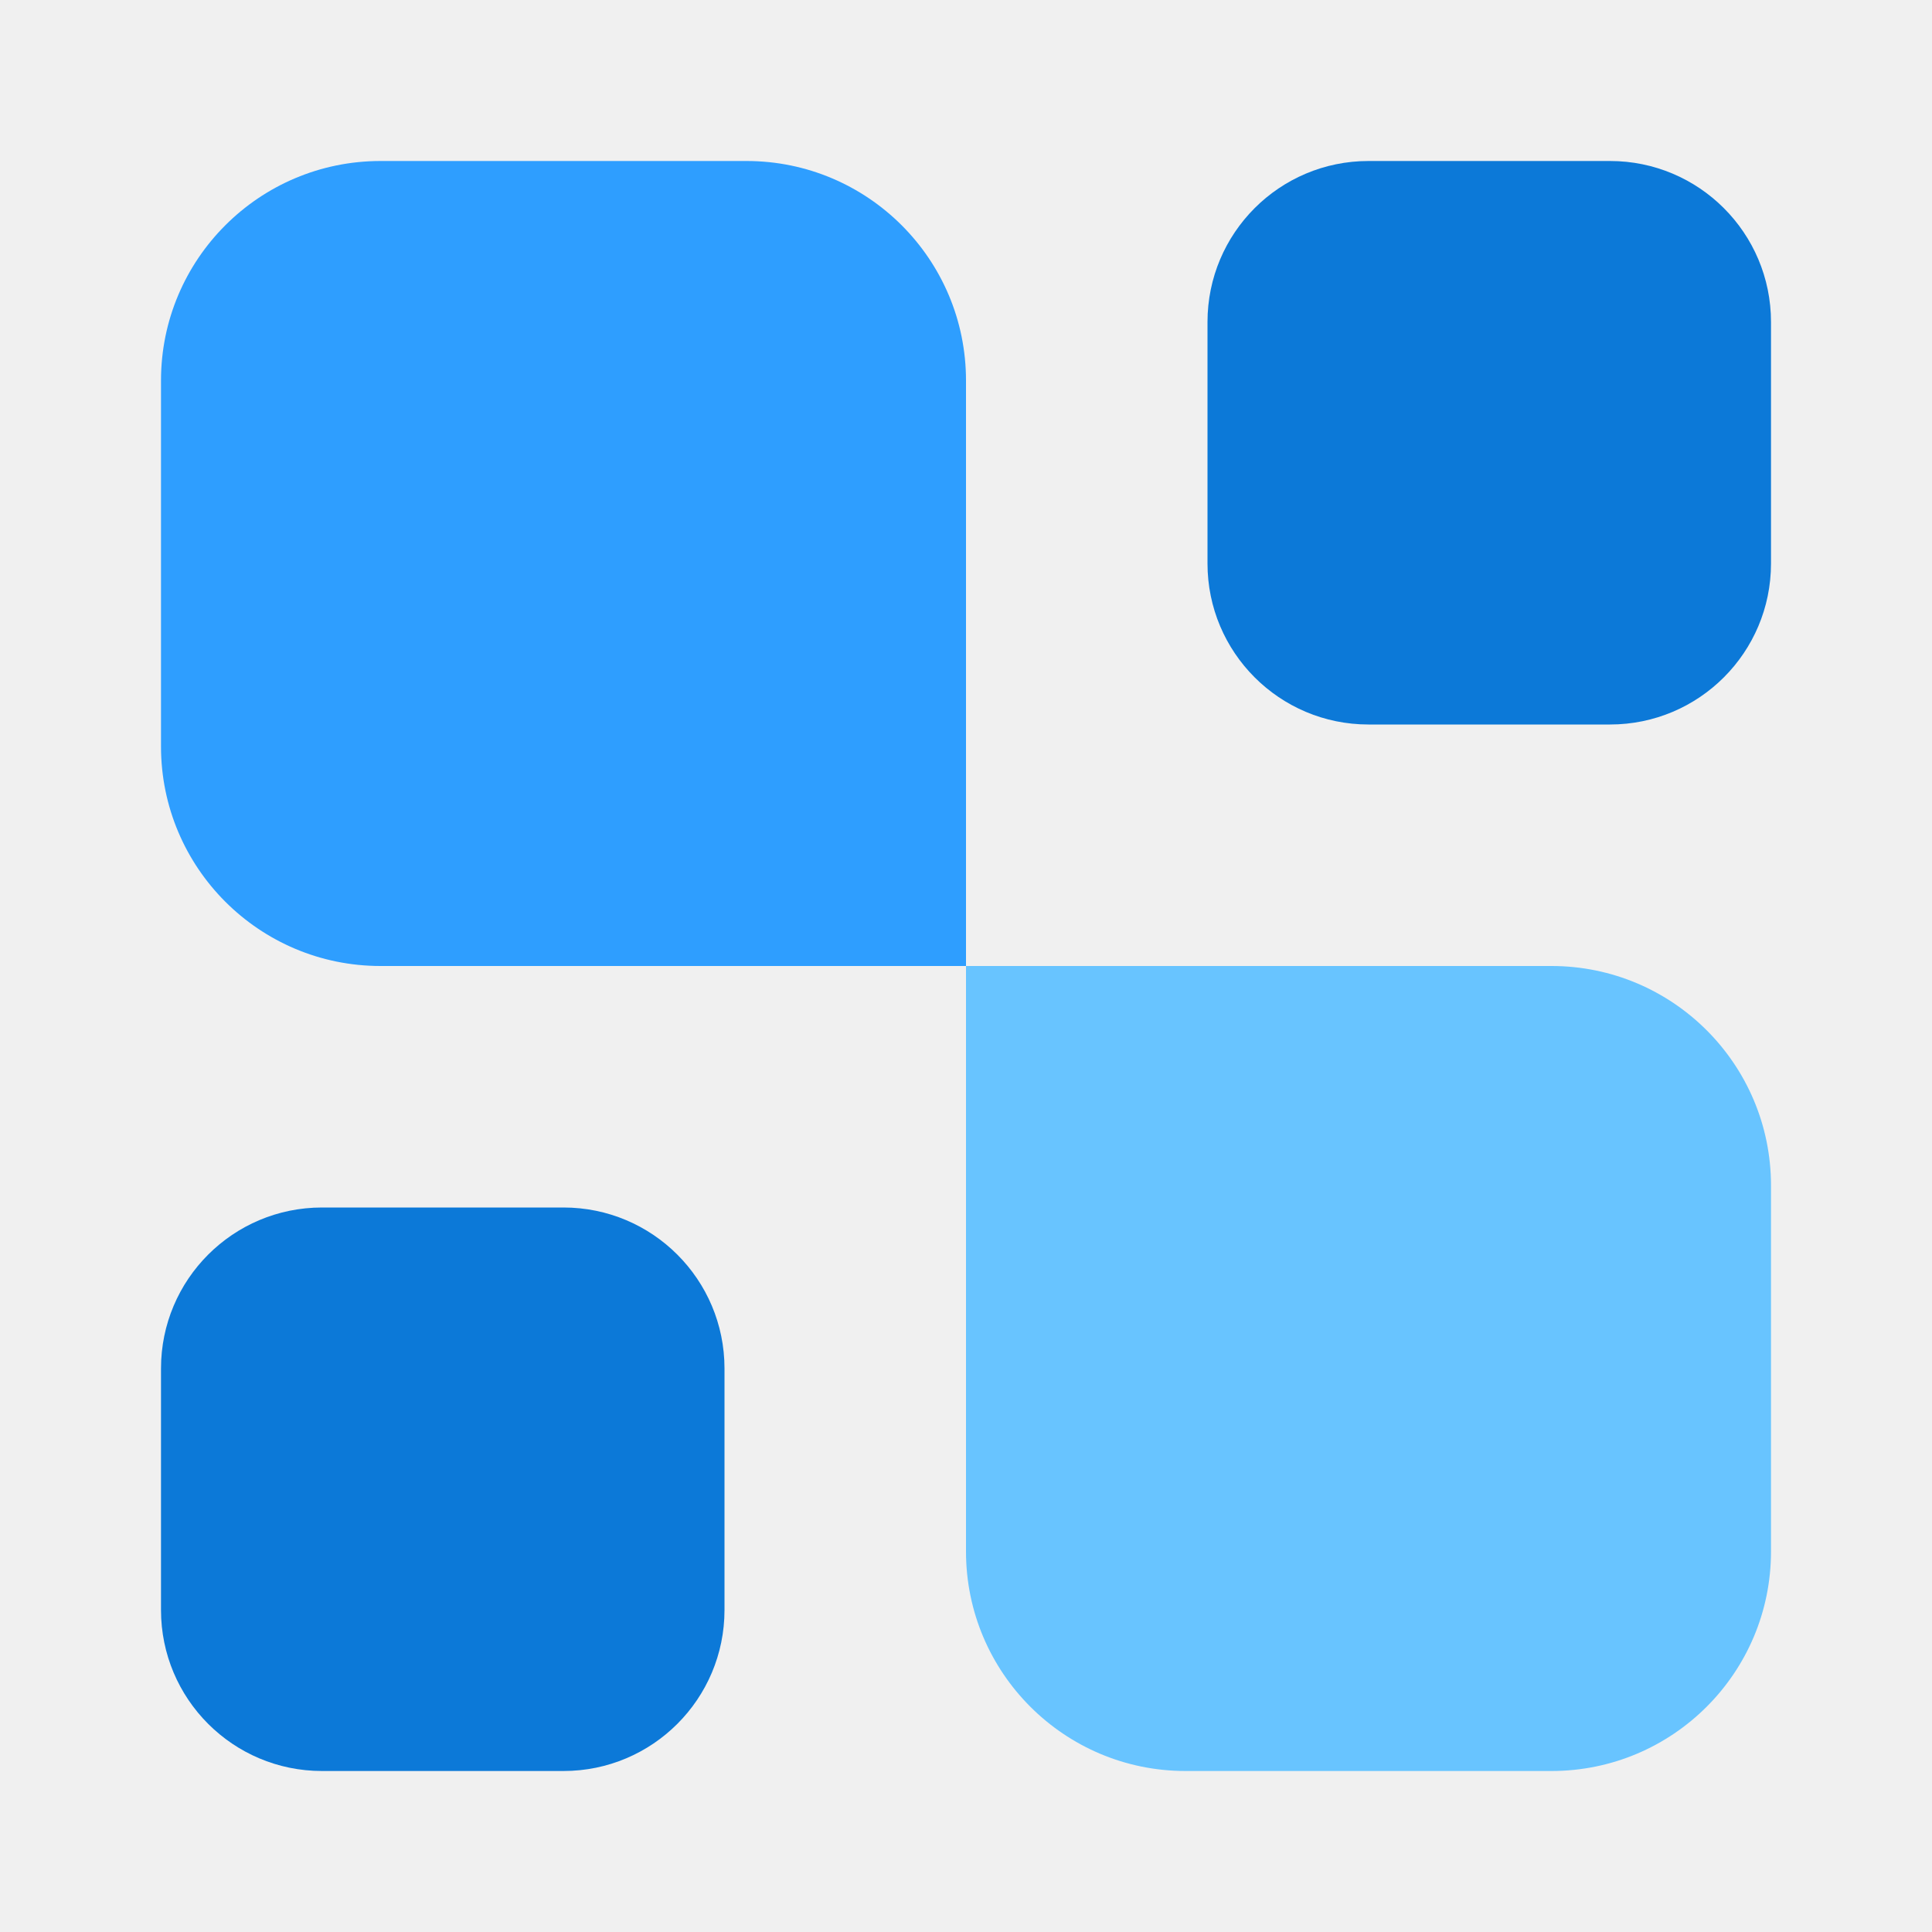
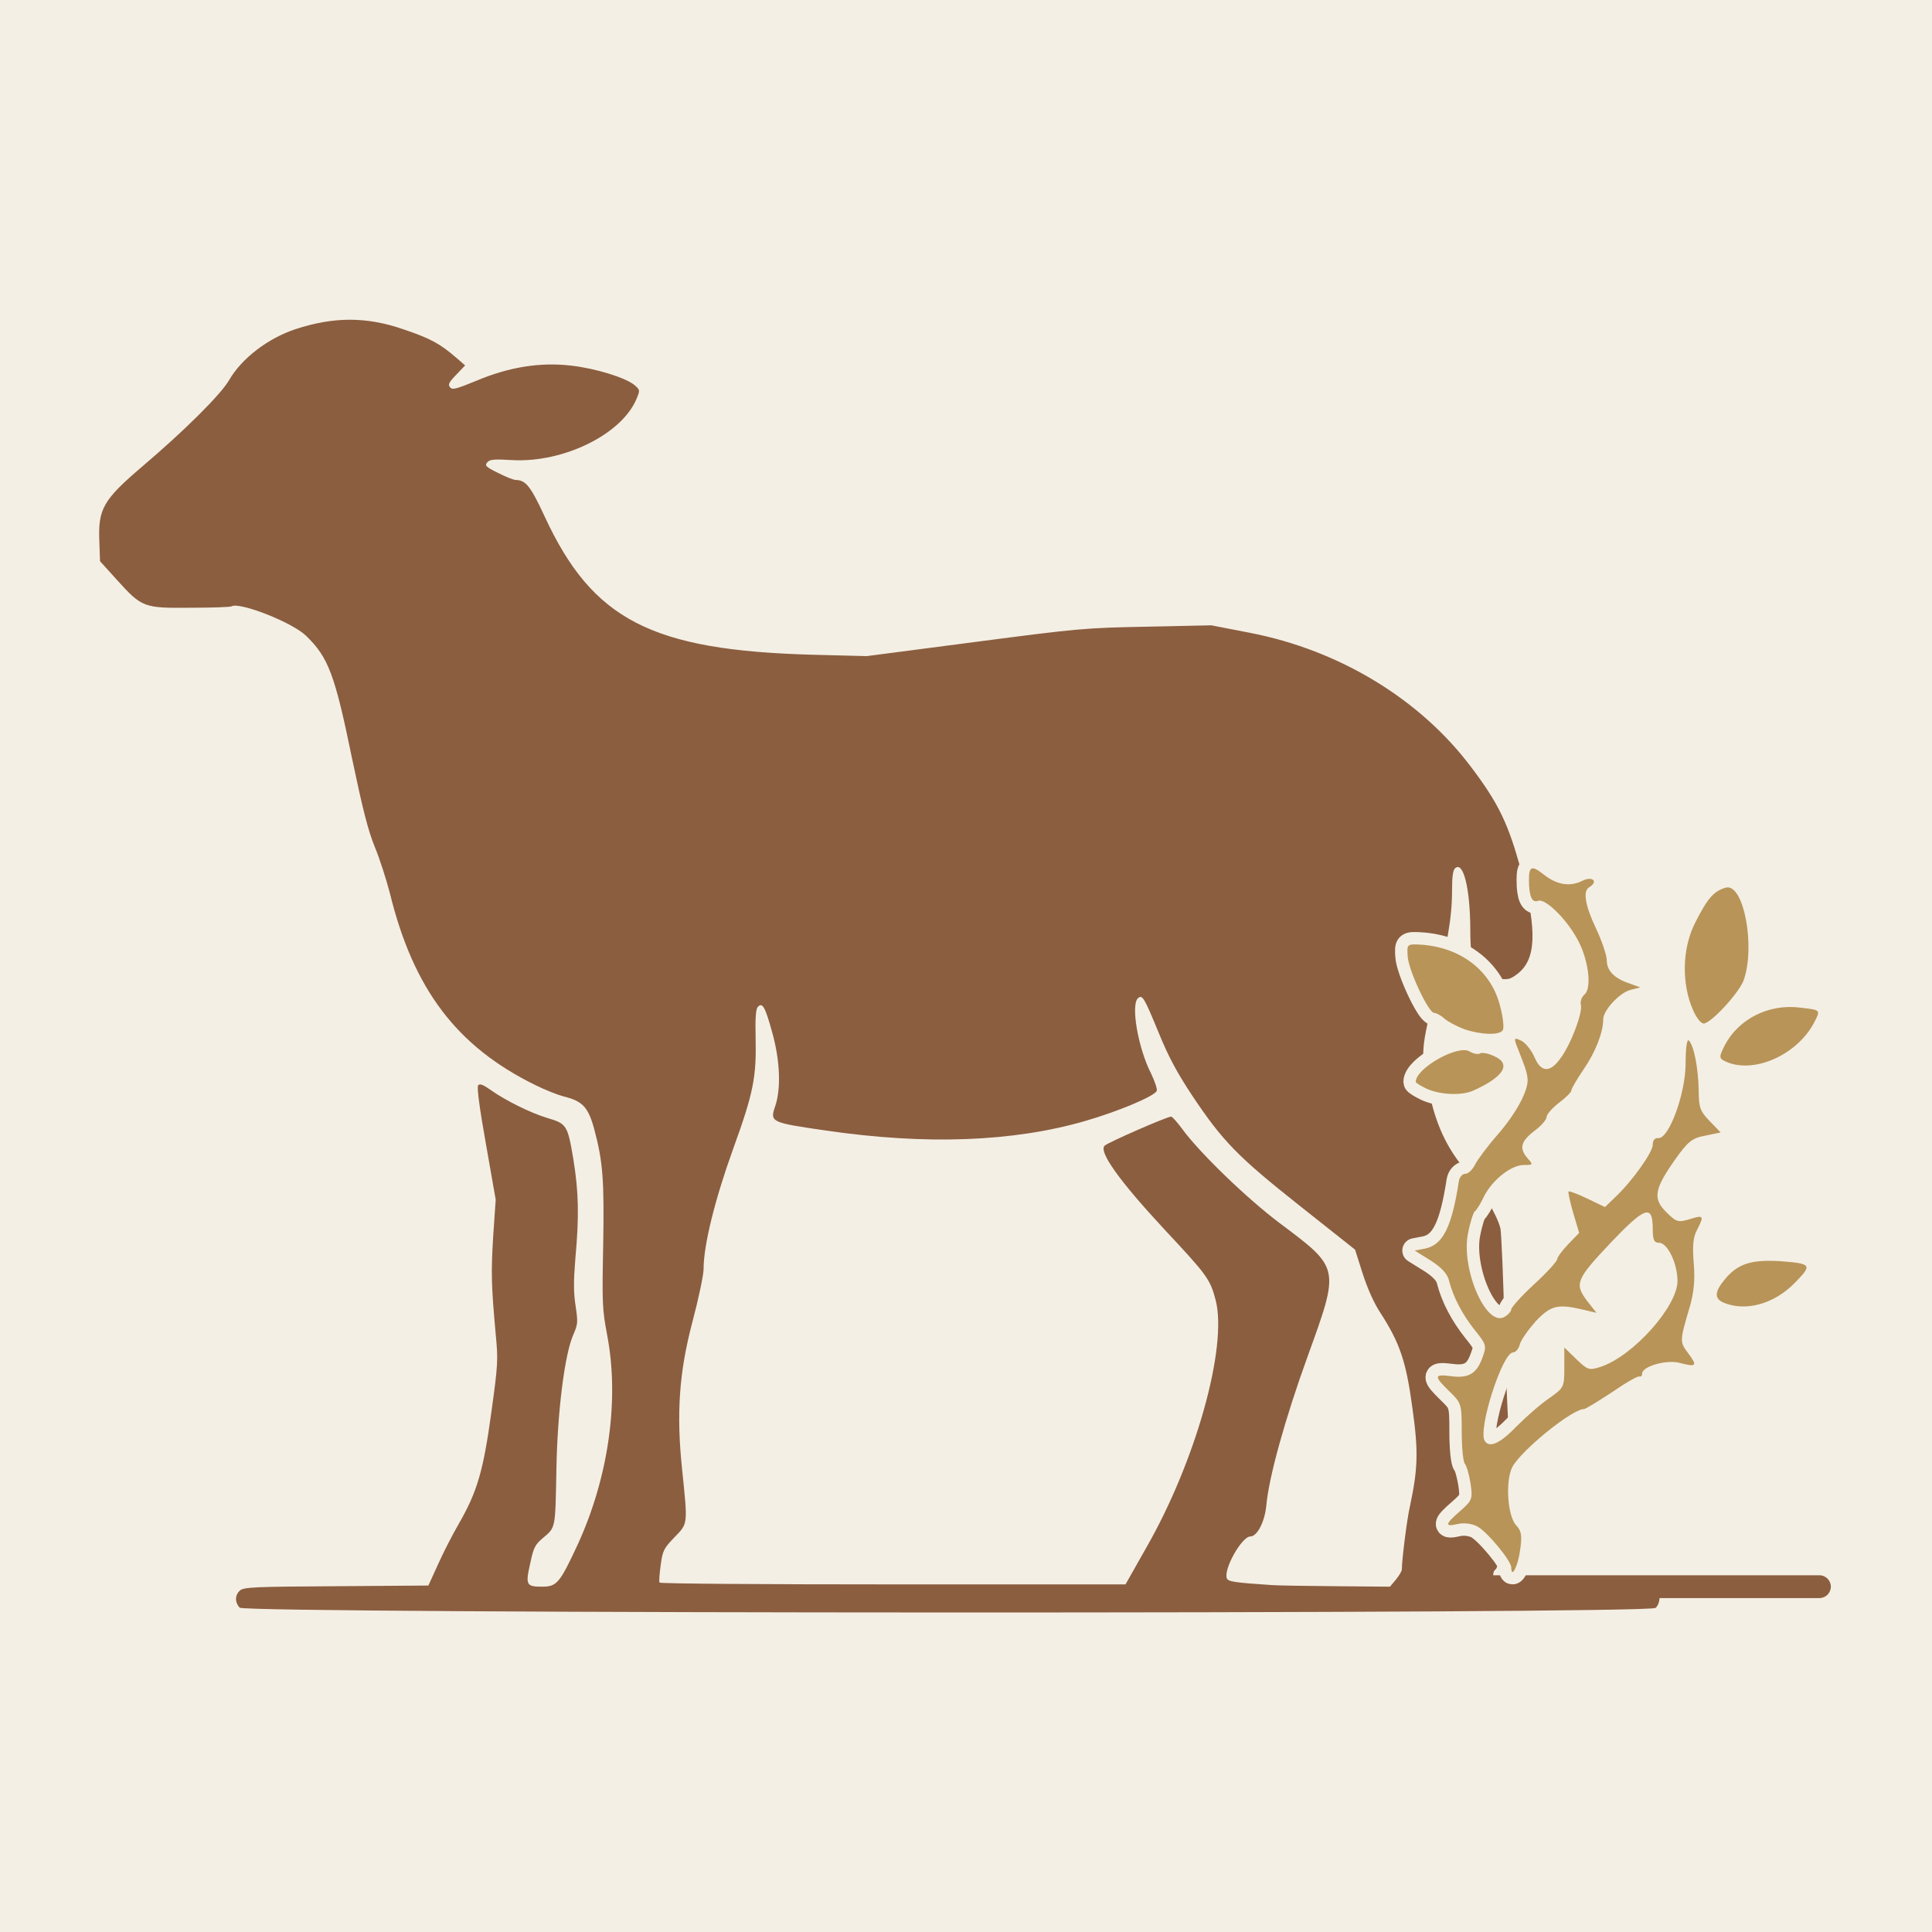
- <svg xmlns="http://www.w3.org/2000/svg" width="24" height="24" viewBox="0 0 24 24" fill="none">
-   <path d="M22 19.273C22 20.779 20.779 22 19.273 22H14.727C13.221 22 12 20.779 12 19.273V12H19.273C20.779 12 22 13.221 22 14.727V19.273Z" fill="#68C4FF" />
-   <path d="M20 2C21.105 2 22 2.895 22 4V7C22 8.105 21.105 9 20 9H17C15.895 9 15 8.105 15 7V4C15 2.895 15.895 2 17 2H20Z" fill="#0C79D8" />
-   <path d="M7 15C8.105 15 9 15.895 9 17V20C9 21.105 8.105 22 7 22H4C2.895 22 2 21.105 2 20V17C2 15.895 2.895 15 4 15H7Z" fill="#0C79D8" />
-   <path d="M12 12H4.727C3.221 12 2 10.779 2 9.273V4.727C2 3.221 3.221 2 4.727 2H9.273C10.779 2 12 3.221 12 4.727V12Z" fill="#2E9EFF" />
+ <svg xmlns="http://www.w3.org/2000/svg" viewBox="0 0 64 64" width="64" height="64">
+   <rect width="64" height="64" fill="#F4EFE4" />
+   <defs>
+     <mask id="k" maskUnits="userSpaceOnUse" x="-2000" y="-2000" width="6000" height="6000">
+       <rect x="-2000" y="-2000" width="6000" height="6000" fill="#fff" />
+       <path transform="translate(3.2,10.53228) scale(0.07559055) translate(575,551) scale(1.55) translate(-548,-532)" d="M577.0,529.8C577.0,527.9 570.2,519.7 567.4,518.2C565.9,517.4 563.7,517.1 561.9,517.5C558.1,518.4 558.2,517.6 562.6,513.8C566.0,510.8 566.1,510.4 565.5,506.1C565.1,503.6 564.4,501.1 563.9,500.5C563.4,500.0 563.0,496.0 563.0,491.5C563.0,483.5 562.9,483.3 559.5,480.0C555.1,475.7 555.1,475.1 559.9,475.7C564.9,476.4 567.2,475.0 568.8,470.6C570.1,467.1 570.0,466.8 566.7,462.7C563.2,458.3 560.6,453.4 559.4,448.7C559.0,446.8 557.2,444.9 554.2,443.0L549.7,440.2L552.8,439.6C557.7,438.5 560.2,433.5 562.2,420.5C562.4,419.4 563.2,418.5 564.0,418.5C564.8,418.5 566.0,417.4 566.7,416.0C567.4,414.6 570.2,410.8 573.0,407.6C578.5,401.3 582.0,394.7 581.6,391.5C581.4,389.6 580.9,388.3 578.9,383.2C577.6,380.0 577.7,379.8 580.1,381.0C581.2,381.7 582.8,383.7 583.6,385.6C585.4,389.8 587.9,390.0 590.8,386.0C593.8,382.1 597.2,373.0 596.7,370.8C596.4,369.9 596.9,368.5 597.7,367.8C599.9,366.0 598.8,357.6 595.6,352.0C592.4,346.2 586.6,340.6 584.6,341.3C582.9,342.0 582.0,340.1 582.0,335.4C582.0,331.5 582.8,331.2 586.2,333.9C589.9,336.8 593.5,337.4 597.0,335.7C599.9,334.2 601.8,335.8 599.0,337.5C597.2,338.6 597.9,342.7 601.0,349.2C602.6,352.6 604.0,356.7 604.0,358.1C604.0,361.1 606.2,363.3 610.5,364.7L613.5,365.8L610.7,366.5C607.6,367.3 603.0,372.3 603.0,374.8C603.0,378.5 600.8,384.1 597.5,388.9C595.6,391.7 594.0,394.4 594.0,394.9C594.0,395.4 592.4,397.0 590.5,398.4C588.6,399.9 587.0,401.7 587.0,402.4C587.0,403.2 585.4,405.0 583.5,406.4C579.6,409.4 579.2,411.4 581.7,414.2C583.2,415.9 583.2,416.0 580.6,416.0C577.0,416.0 571.8,420.1 569.4,424.7C568.4,426.8 567.2,428.8 566.7,429.1C566.3,429.4 565.4,432.1 564.8,435.2C562.7,445.2 569.8,461.8 575.0,459.0C576.1,458.4 577.0,457.4 577.0,456.8C577.0,456.3 579.9,453.0 583.5,449.7C587.1,446.4 590.0,443.2 590.0,442.6C590.0,442.1 591.4,440.2 593.1,438.4L596.2,435.2L594.5,429.5C593.6,426.4 593.0,423.6 593.2,423.5C593.4,423.3 595.8,424.2 598.5,425.5L603.5,427.9L606.3,425.2C611.2,420.6 617.0,412.4 617.0,410.3C617.0,409.0 617.6,408.3 618.6,408.4C621.6,408.6 626.3,395.8 626.3,387.2C626.3,382.8 626.7,380.3 627.2,380.8C628.7,382.3 629.9,388.9 630.0,395.0C630.0,399.7 630.4,400.8 633.1,403.6L636.2,406.8L631.9,407.7C628.1,408.4 627.0,409.3 623.3,414.5C617.4,422.9 617.0,425.5 620.8,429.3C623.7,432.2 624.2,432.3 627.5,431.3C631.4,430.1 631.6,430.3 629.5,434.4C628.4,436.4 628.2,439.0 628.6,443.9C629.0,448.5 628.6,452.2 627.5,456.0C624.6,465.8 624.6,466.0 627.0,469.2C629.7,472.8 629.4,473.2 624.8,472.0C621.1,470.9 614.0,472.9 614.0,475.0C614.0,475.6 613.7,475.9 613.2,475.8C612.8,475.6 609.3,477.6 605.4,480.3C601.4,482.9 598.0,485.0 597.6,485.0C594.2,485.0 579.9,496.6 577.3,501.4C575.3,505.3 575.9,515.2 578.4,517.9C579.9,519.5 580.1,520.8 579.5,524.9C578.9,529.5 577.0,533.1 577.0,529.8ZM578.5,489.9C581.3,487.1 585.4,483.5 587.8,481.9C591.9,479.0 592.0,478.8 592.0,473.3L592.0,467.6L595.4,470.9C598.6,474.0 599.0,474.1 602.2,473.1C611.4,470.1 624.0,456.0 624.0,448.8C624.0,443.9 621.2,438.0 618.8,438.0C617.4,438.0 617.0,437.2 617.0,434.0C617.0,427.0 614.8,427.8 605.0,438.1C595.3,448.4 594.8,449.6 598.5,454.5L601.1,457.8L597.3,456.9C590.1,455.2 588.2,455.7 583.9,460.2C581.8,462.6 579.7,465.5 579.4,466.8C579.1,468.0 578.2,469.0 577.5,469.0C574.5,469.0 567.5,490.8 569.5,494.0C570.8,496.1 573.8,494.8 578.5,489.9ZM637.2,455.0C634.3,453.8 634.4,451.9 637.5,448.2C641.1,443.9 644.9,442.7 653.1,443.2C662.0,443.9 662.2,444.2 657.1,449.4C651.4,455.2 643.5,457.5 637.2,455.0ZM553.2,394.5C551.5,393.7 550.0,392.8 550.0,392.5C550.0,388.6 562.0,381.9 565.2,383.9C566.2,384.5 567.5,384.8 568.1,384.5C568.6,384.1 570.4,384.4 572.1,385.2C577.2,387.4 574.9,391.1 566.2,395.0C563.0,396.4 557.1,396.2 553.2,394.5ZM638.2,387.0C635.6,385.9 635.6,385.7 637.4,382.1C641.3,374.7 649.8,370.4 658.6,371.5C664.6,372.2 664.5,372.1 662.6,375.8C657.9,384.7 646.1,390.1 638.2,387.0ZM563.7,377.6C561.6,376.8 559.1,375.5 558.1,374.6C557.1,373.7 555.8,373.0 555.2,373.0C553.6,373.0 547.8,360.7 547.7,356.8C547.5,353.6 547.6,353.5 551.3,353.7C562.8,354.4 571.5,361.2 573.9,371.3C574.7,374.3 575.0,377.3 574.6,377.9C573.6,379.4 568.4,379.2 563.7,377.6ZM628.4,372.2C625.1,364.8 625.3,354.7 629.0,347.5C632.5,340.6 634.2,338.6 637.6,337.6C642.7,336.1 646.1,354.2 642.7,363.8C641.3,367.5 633.4,376.0 631.4,376.0C630.6,376.0 629.3,374.3 628.4,372.2Z" fill="#000" stroke="#000" stroke-width="7" stroke-linejoin="round" />
+     </mask>
+   </defs>
+   <g mask="url(#k)">
+     <g transform="translate(3.2,10.53228) scale(0.07559055)">
+       <path fill="#8B5E40" fill-rule="evenodd" d="M62.7,565.2C60.5,562.8 60.6,559.7 62.8,557.7C64.4,556.2 69.2,556.0 105.0,555.8L145.4,555.5L149.5,546.5C151.7,541.5 155.9,533.3 158.8,528.3C166.8,514.4 169.5,505.2 173.0,479.5C175.9,458.6 176.0,456.6 174.9,445.4C173.0,424.2 172.8,418.8 173.8,402.4L174.9,386.4L170.6,361.9C167.8,346.3 166.6,337.1 167.2,336.3C167.9,335.4 169.4,336.0 172.8,338.4C179.1,342.9 190.2,348.4 197.5,350.6C206.0,353.1 206.4,353.7 208.9,368.5C211.3,383.2 211.5,393.7 209.8,412.3C209.0,422.2 209.0,427.0 209.9,432.9C211.0,440.2 210.9,441.0 208.9,445.6C205.1,454.2 201.9,479.6 201.5,504.9C201.0,530.7 201.2,529.9 195.8,534.5C192.1,537.6 191.5,538.8 190.0,545.9C187.9,555.2 188.3,556.0 195.1,556.0C201.7,556.0 202.9,554.6 210.9,537.4C224.4,507.9 229.2,473.9 223.7,445.5C221.6,434.3 221.5,431.8 222.0,406.5C222.5,377.6 221.9,369.7 218.0,355.2C215.4,345.8 212.9,343.2 204.8,341.2C202.1,340.5 196.5,338.3 192.3,336.2C157.8,319.3 138.8,294.1 128.5,252.0C127.0,246.2 124.1,237.1 121.9,231.8C118.9,224.4 116.6,215.2 112.0,193.3C104.4,156.2 101.6,148.8 91.8,139.3C85.8,133.4 62.5,124.3 59.1,126.4C58.6,126.7 50.6,127.0 41.3,127.0C20.6,127.2 19.9,126.9 9.0,114.9L1.5,106.6L1.2,97.9C0.6,83.7 2.9,79.7 19.9,65.2C38.5,49.4 54.5,33.5 58.1,27.2C63.6,17.7 75.1,8.9 87.2,4.9C104.0,-0.6 118.4,-0.6 134.5,5.0C146.4,9.0 150.5,11.3 157.7,17.5L161.5,20.8L157.6,24.9C154.4,28.2 153.9,29.2 154.9,30.4C155.9,31.6 157.5,31.2 166.5,27.5C180.7,21.5 194.5,19.3 208.0,20.9C218.7,22.1 231.9,26.2 235.7,29.4C238.2,31.6 238.2,31.6 236.6,35.5C230.1,51.0 204.7,63.5 182.2,62.3C174.1,61.8 172.2,62.0 171.2,63.3C170.0,64.7 170.6,65.3 175.9,67.9C179.2,69.6 182.7,71.0 183.7,71.0C188.1,71.1 190.2,73.7 196.4,87.1C217.4,132.4 243.2,145.7 314.0,147.6L337.5,148.2L385.0,142.0C430.8,136.0 433.5,135.8 460.5,135.3L488.5,134.7L505.5,138.0C544.7,145.6 580.1,167.1 602.5,197.0C614.5,212.9 618.8,221.9 624.4,242.7C631.4,268.6 630.9,281.2 622.6,287.5C619.4,289.9 618.6,290.1 613.8,289.5C604.0,288.2 602.0,284.5 602.0,267.8C601.9,250.0 599.0,238.1 595.4,241.1C594.4,241.9 594.0,244.8 594.0,250.9C594.0,262.8 592.0,274.1 586.0,298.0C580.0,321.6 580.0,323.8 585.0,343.8C588.0,355.7 592.5,364.6 599.8,373.4C607.4,382.5 613.7,393.0 615.2,399.0C615.6,400.9 616.5,420.7 617.0,443.0C617.6,465.3 618.7,489.1 619.5,496.0C621.7,515.0 621.5,519.2 617.5,532.0C615.6,538.1 614.0,544.2 614.0,545.5C614.0,546.8 613.5,548.2 613.0,548.5C611.6,549.4 611.7,553.3 613.2,554.8C614.1,555.7 623.3,556.0 648.5,556.0C673.7,556.0 682.9,556.3 683.8,557.2C685.6,559.0 685.2,563.5 683.2,565.3C680.2,568.1 65.1,567.9 62.7,565.2ZM569.4,552.9C570.8,551.2 572.0,549.2 572.0,548.4C572.0,544.4 574.2,526.7 575.5,521.0C579.1,504.1 579.3,496.7 576.6,477.5C573.9,457.4 571.1,449.1 562.6,436.0C559.7,431.6 556.9,425.2 554.8,418.7L551.5,408.3L527.4,389.2C500.0,367.5 493.6,360.9 480.2,340.9C473.4,330.6 469.8,323.9 465.5,313.4C459.0,297.6 458.3,296.5 456.4,298.1C453.1,300.8 456.4,320.0 462.1,331.1C463.7,334.5 464.9,337.9 464.6,338.7C463.7,341.0 448.1,347.6 433.3,351.9C401.6,361.1 363.3,362.5 319.6,356.1C295.3,352.6 295.0,352.4 297.4,345.4C300.0,337.7 299.5,325.4 296.1,313.2C293.0,301.9 291.8,299.8 289.8,301.9C288.9,302.8 288.6,306.5 288.8,315.2C289.2,332.7 287.9,339.5 278.9,364.3C270.9,386.5 266.0,406.4 266.0,416.8C266.0,419.4 263.8,429.8 261.1,440.0C255.3,461.9 254.0,480.1 256.6,504.7C259.1,529.0 259.2,528.2 253.3,534.3C248.6,539.2 248.1,540.0 247.2,546.5C246.7,550.4 246.4,553.8 246.7,554.2C246.9,554.7 293.0,555.0 349.0,555.0L450.9,555.0L459.9,539.1C481.7,501.1 495.7,450.9 490.4,430.4C488.0,421.2 486.6,419.4 468.1,399.6C448.2,378.2 438.9,365.2 441.8,362.7C443.5,361.2 469.1,350.0 470.9,350.0C471.4,350.0 473.5,352.4 475.6,355.2C483.0,365.5 504.1,385.9 518.5,396.7C545.0,416.6 544.9,415.9 530.6,455.4C520.9,482.2 513.7,508.0 512.6,520.5C511.9,527.6 508.6,534.0 505.6,534.0C501.9,534.0 493.8,548.3 495.3,552.3C495.8,553.8 498.6,554.2 515.0,555.3C517.5,555.5 530.1,555.7 543.2,555.8L566.8,556.0L569.4,552.9Z" />
+       <rect x="600" y="551" width="160" height="10" rx="5" fill="#8B5E40" />
+     </g>
+   </g>
+   <path transform="translate(3.2,10.53228) scale(0.07559055) translate(575,551) scale(1.55) translate(-548,-532)" fill="#B89458" fill-rule="evenodd" d="M577.0,529.8C577.0,527.9 570.2,519.7 567.4,518.2C565.9,517.4 563.7,517.1 561.9,517.5C558.1,518.4 558.2,517.6 562.6,513.8C566.0,510.8 566.1,510.4 565.5,506.1C565.1,503.6 564.4,501.1 563.9,500.5C563.4,500.0 563.0,496.0 563.0,491.5C563.0,483.5 562.9,483.3 559.5,480.0C555.1,475.7 555.1,475.1 559.9,475.7C564.9,476.4 567.2,475.0 568.8,470.6C570.1,467.1 570.0,466.8 566.7,462.7C563.2,458.3 560.6,453.4 559.4,448.7C559.0,446.8 557.2,444.9 554.2,443.0L549.7,440.2L552.8,439.6C557.7,438.5 560.2,433.5 562.2,420.5C562.4,419.4 563.2,418.5 564.0,418.5C564.8,418.5 566.0,417.4 566.7,416.0C567.4,414.6 570.2,410.8 573.0,407.6C578.5,401.3 582.0,394.7 581.6,391.5C581.4,389.6 580.9,388.3 578.9,383.2C577.6,380.0 577.7,379.8 580.1,381.0C581.2,381.7 582.8,383.7 583.6,385.6C585.4,389.8 587.9,390.0 590.8,386.0C593.8,382.1 597.2,373.0 596.7,370.8C596.4,369.9 596.9,368.5 597.7,367.8C599.9,366.0 598.8,357.6 595.6,352.0C592.4,346.2 586.6,340.6 584.6,341.3C582.9,342.0 582.0,340.1 582.0,335.4C582.0,331.5 582.8,331.2 586.2,333.9C589.9,336.8 593.5,337.4 597.0,335.7C599.9,334.2 601.8,335.8 599.0,337.5C597.2,338.6 597.9,342.7 601.0,349.2C602.6,352.6 604.0,356.7 604.0,358.1C604.0,361.1 606.2,363.3 610.5,364.7L613.5,365.8L610.7,366.5C607.6,367.3 603.0,372.3 603.0,374.8C603.0,378.5 600.8,384.1 597.5,388.9C595.6,391.7 594.0,394.4 594.0,394.9C594.0,395.4 592.4,397.0 590.5,398.4C588.6,399.9 587.0,401.7 587.0,402.4C587.0,403.2 585.4,405.0 583.5,406.4C579.6,409.4 579.2,411.4 581.7,414.2C583.2,415.9 583.2,416.0 580.6,416.0C577.0,416.0 571.8,420.1 569.4,424.7C568.4,426.8 567.2,428.8 566.7,429.1C566.3,429.4 565.4,432.1 564.8,435.2C562.7,445.2 569.8,461.8 575.0,459.0C576.1,458.4 577.0,457.4 577.0,456.8C577.0,456.3 579.9,453.0 583.5,449.7C587.1,446.4 590.0,443.2 590.0,442.6C590.0,442.1 591.4,440.2 593.1,438.4L596.2,435.2L594.5,429.5C593.6,426.4 593.0,423.6 593.2,423.5C593.4,423.3 595.8,424.2 598.5,425.5L603.5,427.9L606.3,425.2C611.2,420.6 617.0,412.4 617.0,410.3C617.0,409.0 617.6,408.3 618.6,408.4C621.6,408.6 626.3,395.8 626.3,387.2C626.3,382.8 626.7,380.3 627.2,380.8C628.7,382.3 629.9,388.9 630.0,395.0C630.0,399.7 630.4,400.8 633.1,403.6L636.2,406.8L631.9,407.7C628.1,408.4 627.0,409.3 623.3,414.5C617.4,422.9 617.0,425.5 620.8,429.3C623.7,432.2 624.2,432.3 627.5,431.3C631.4,430.1 631.6,430.3 629.5,434.4C628.4,436.4 628.2,439.0 628.6,443.9C629.0,448.5 628.6,452.2 627.5,456.0C624.6,465.8 624.6,466.0 627.0,469.2C629.7,472.8 629.4,473.2 624.8,472.0C621.1,470.9 614.0,472.9 614.0,475.0C614.0,475.6 613.7,475.9 613.2,475.8C612.8,475.6 609.3,477.6 605.4,480.3C601.4,482.9 598.0,485.0 597.6,485.0C594.2,485.0 579.9,496.6 577.3,501.4C575.3,505.3 575.9,515.2 578.4,517.9C579.9,519.5 580.1,520.8 579.5,524.9C578.9,529.5 577.0,533.1 577.0,529.8ZM578.5,489.9C581.3,487.1 585.4,483.5 587.8,481.9C591.9,479.0 592.0,478.8 592.0,473.3L592.0,467.6L595.4,470.9C598.6,474.0 599.0,474.1 602.2,473.1C611.4,470.1 624.0,456.0 624.0,448.8C624.0,443.9 621.2,438.0 618.8,438.0C617.4,438.0 617.0,437.2 617.0,434.0C617.0,427.0 614.8,427.8 605.0,438.1C595.3,448.4 594.8,449.6 598.5,454.5L601.1,457.8L597.3,456.9C590.1,455.2 588.2,455.7 583.9,460.2C581.8,462.6 579.7,465.5 579.4,466.8C579.1,468.0 578.2,469.0 577.5,469.0C574.5,469.0 567.5,490.8 569.5,494.0C570.8,496.1 573.8,494.8 578.5,489.9ZM637.2,455.0C634.3,453.8 634.4,451.9 637.5,448.2C641.1,443.9 644.9,442.7 653.1,443.2C662.0,443.9 662.2,444.2 657.1,449.4C651.4,455.2 643.5,457.5 637.2,455.0ZM553.2,394.5C551.5,393.7 550.0,392.8 550.0,392.5C550.0,388.6 562.0,381.9 565.2,383.9C566.2,384.5 567.5,384.8 568.1,384.5C568.6,384.1 570.4,384.4 572.1,385.2C577.2,387.4 574.9,391.1 566.2,395.0C563.0,396.4 557.1,396.2 553.2,394.5ZM638.2,387.0C635.6,385.9 635.6,385.7 637.4,382.1C641.3,374.7 649.8,370.4 658.6,371.5C664.6,372.2 664.5,372.1 662.6,375.8C657.9,384.7 646.1,390.1 638.2,387.0ZM563.7,377.6C561.6,376.8 559.1,375.5 558.1,374.6C557.1,373.7 555.8,373.0 555.2,373.0C553.6,373.0 547.8,360.7 547.7,356.8C547.5,353.6 547.6,353.5 551.3,353.7C562.8,354.4 571.5,361.2 573.9,371.3C574.7,374.3 575.0,377.3 574.6,377.9C573.6,379.4 568.4,379.2 563.7,377.6ZM628.4,372.2C625.1,364.8 625.3,354.7 629.0,347.5C632.5,340.6 634.2,338.6 637.6,337.6C642.7,336.1 646.1,354.2 642.7,363.8C641.3,367.5 633.4,376.0 631.4,376.0C630.6,376.0 629.3,374.3 628.4,372.2Z" />
</svg>
